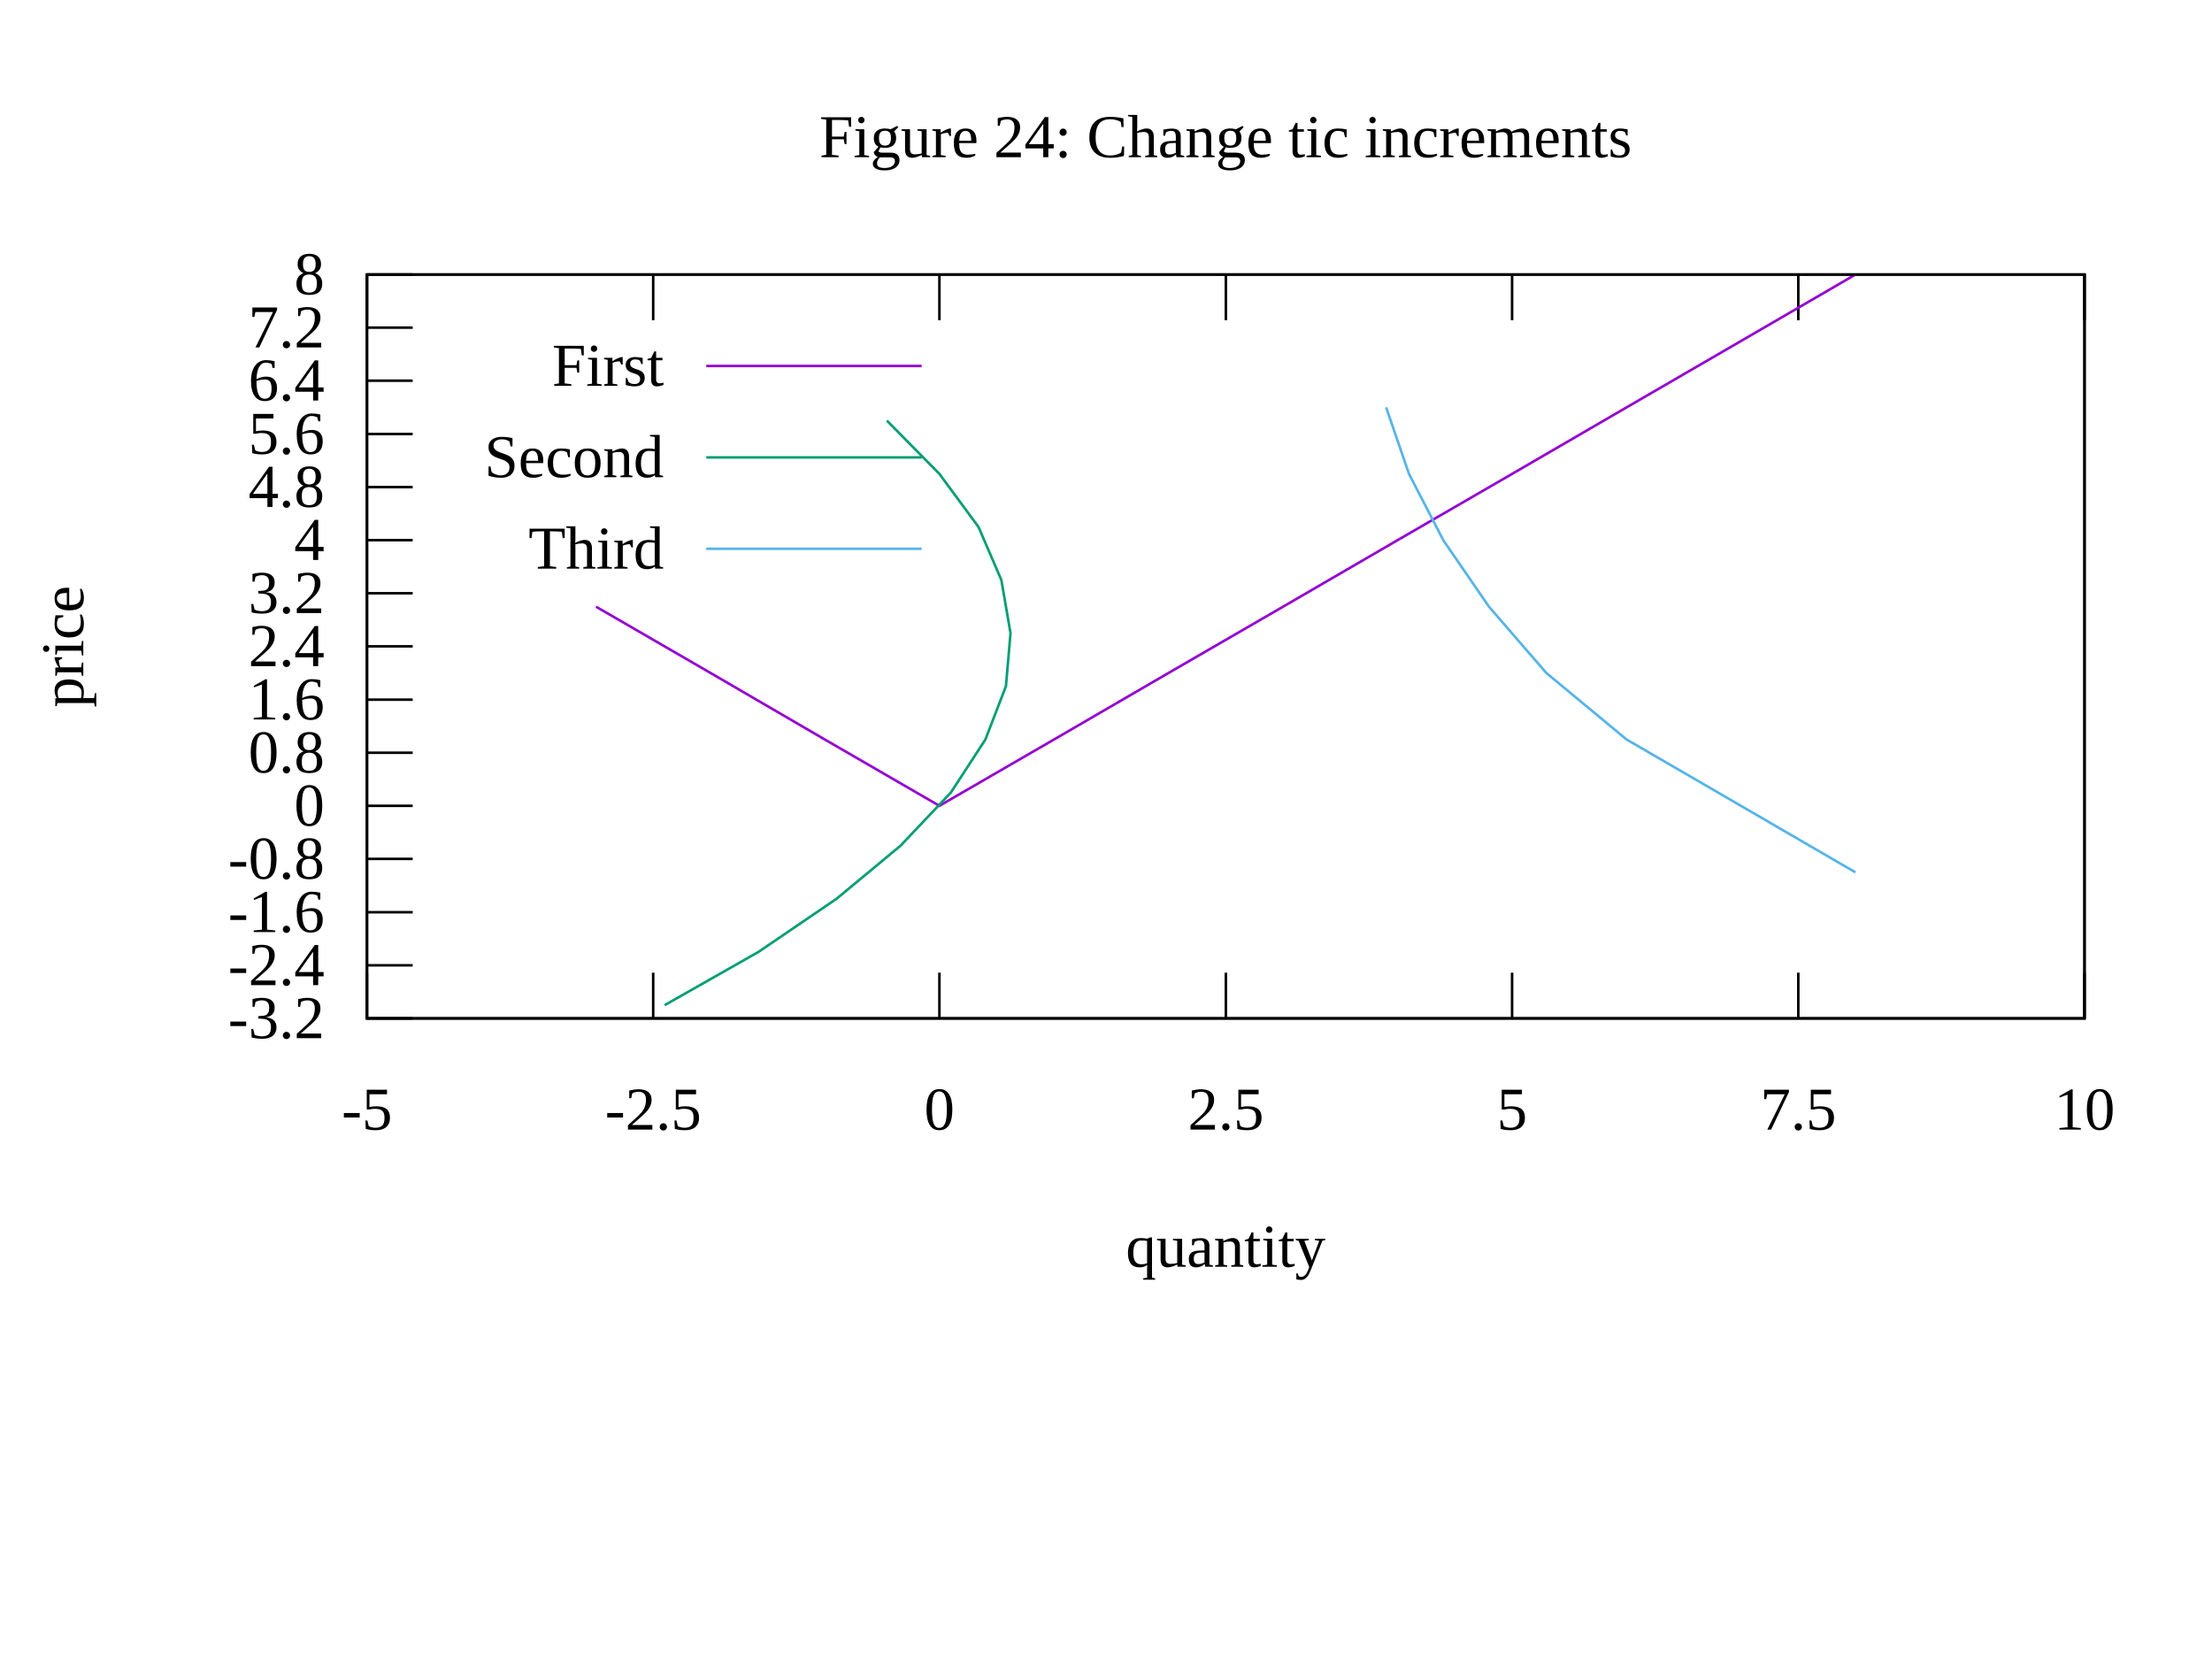
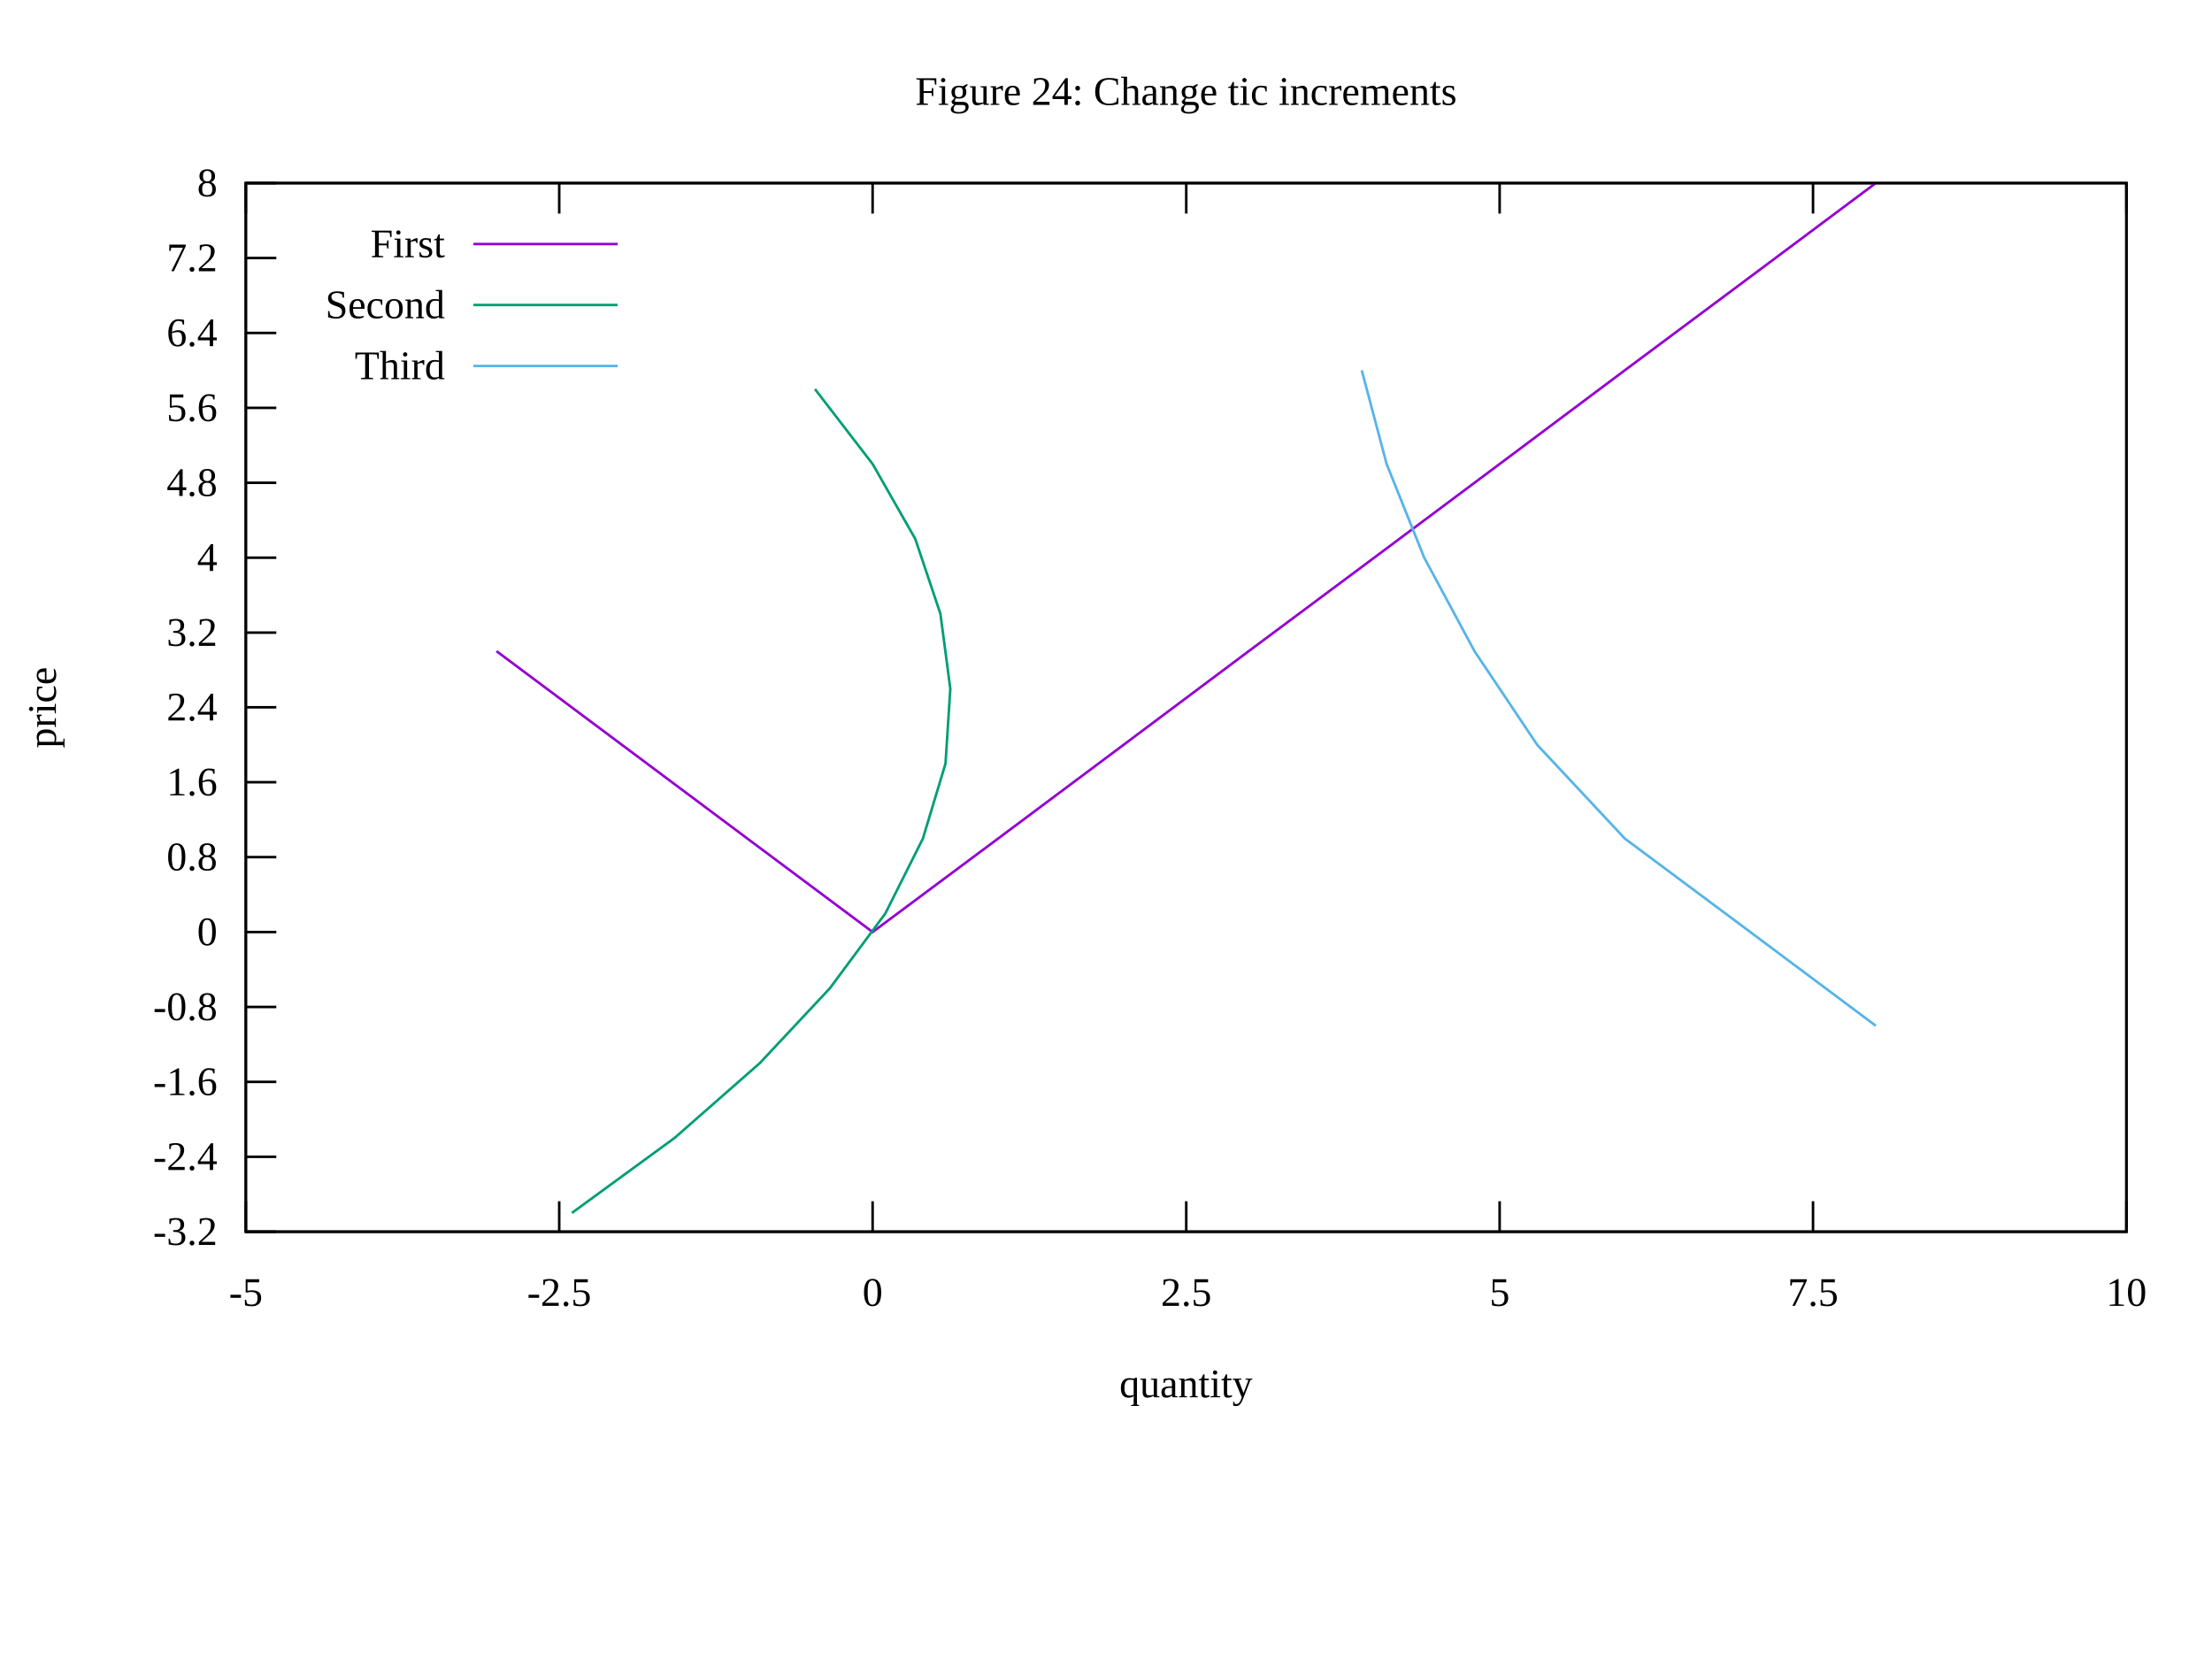
<svg xmlns="http://www.w3.org/2000/svg" xmlns:xlink="http://www.w3.org/1999/xlink" width="871" height="653" viewBox="0 0 871 653">
  <g id="gnuplot_canvas">
    <rect x="0" y="0" width="871" height="653" fill="none" />
    <defs>
      <circle id="gpDot" r="0.5" stroke-width="0.5" />
-       <path id="gpPt0" stroke-width="0.111" stroke="currentColor" d="M-1,0 h2 M0,-1 v2" />
-       <path id="gpPt1" stroke-width="0.111" stroke="currentColor" d="M-1,-1 L1,1 M1,-1 L-1,1" />
-       <path id="gpPt2" stroke-width="0.111" stroke="currentColor" d="M-1,0 L1,0 M0,-1 L0,1 M-1,-1 L1,1 M-1,1 L1,-1" />
-       <rect id="gpPt3" stroke-width="0.111" stroke="currentColor" x="-1" y="-1" width="2" height="2" />
-       <rect id="gpPt4" stroke-width="0.111" stroke="currentColor" fill="currentColor" x="-1" y="-1" width="2" height="2" />
-       <circle id="gpPt5" stroke-width="0.111" stroke="currentColor" cx="0" cy="0" r="1" />
+       <path id="gpPt0" stroke-width="0.167" stroke="currentColor" d="M-1,0 h2 M0,-1 v2" />
+       <path id="gpPt1" stroke-width="0.167" stroke="currentColor" d="M-1,-1 L1,1 M1,-1 L-1,1" />
+       <path id="gpPt2" stroke-width="0.167" stroke="currentColor" d="M-1,0 L1,0 M0,-1 L0,1 M-1,-1 L1,1 M-1,1 L1,-1" />
+       <rect id="gpPt3" stroke-width="0.167" stroke="currentColor" x="-1" y="-1" width="2" height="2" />
+       <rect id="gpPt4" stroke-width="0.167" stroke="currentColor" fill="currentColor" x="-1" y="-1" width="2" height="2" />
+       <circle id="gpPt5" stroke-width="0.167" stroke="currentColor" cx="0" cy="0" r="1" />
      <use xlink:href="#gpPt5" id="gpPt6" fill="currentColor" stroke="none" />
-       <path id="gpPt7" stroke-width="0.111" stroke="currentColor" d="M0,-1.33 L-1.33,0.67 L1.33,0.67 z" />
+       <path id="gpPt7" stroke-width="0.167" stroke="currentColor" d="M0,-1.33 L-1.33,0.67 L1.33,0.67 z" />
      <use xlink:href="#gpPt7" id="gpPt8" fill="currentColor" stroke="none" />
      <use xlink:href="#gpPt7" id="gpPt9" stroke="currentColor" transform="rotate(180)" />
      <use xlink:href="#gpPt9" id="gpPt10" fill="currentColor" stroke="none" />
      <use xlink:href="#gpPt3" id="gpPt11" stroke="currentColor" transform="rotate(45)" />
      <use xlink:href="#gpPt11" id="gpPt12" fill="currentColor" stroke="none" />
-       <path id="gpPt13" stroke-width="0.111" stroke="currentColor" d="M0,1.330 L1.265,0.411 L0.782,-1.067 L-0.782,-1.076 L-1.265,0.411 z" />
+       <path id="gpPt13" stroke-width="0.167" stroke="currentColor" d="M0,1.330 L1.265,0.411 L0.782,-1.067 L-0.782,-1.076 L-1.265,0.411 z" />
      <use xlink:href="#gpPt13" id="gpPt14" fill="currentColor" stroke="none" />
      <filter id="textbox" filterUnits="objectBoundingBox" x="0" y="0" height="1" width="1">
        <feFlood flood-color="white" flood-opacity="1" result="bgnd" />
        <feComposite in="SourceGraphic" in2="bgnd" operator="atop" />
      </filter>
      <filter id="greybox" filterUnits="objectBoundingBox" x="0" y="0" height="1" width="1">
        <feFlood flood-color="lightgrey" flood-opacity="1" result="grey" />
        <feComposite in="SourceGraphic" in2="grey" operator="atop" />
      </filter>
    </defs>
    <g fill="none" color="white" stroke="currentColor" stroke-width="1.00" stroke-linecap="butt" stroke-linejoin="miter">
</g>
    <g fill="none" color="black" stroke="currentColor" stroke-width="1.00" stroke-linecap="butt" stroke-linejoin="miter">
-       <path stroke="black" d="M144.5,401.0 L162.5,401.0  " />
-       <g transform="translate(127.8,408.8)" stroke="none" fill="black" font-family="Times New Roman" font-size="24.00" text-anchor="end">
+       <path stroke="black" d="M96.8,485.0 L108.8,485.0  " />
+       <g transform="translate(85.6,490.2)" stroke="none" fill="black" font-family="Times New Roman" font-size="16.00" text-anchor="end">
        <text>
          <tspan font-family="Times New Roman">-3.2</tspan>
        </text>
      </g>
    </g>
    <g fill="none" color="black" stroke="currentColor" stroke-width="1.00" stroke-linecap="butt" stroke-linejoin="miter">
-       <path stroke="black" d="M144.5,380.1 L162.5,380.1  " />
-       <g transform="translate(127.8,387.9)" stroke="none" fill="black" font-family="Times New Roman" font-size="24.00" text-anchor="end">
+       <path stroke="black" d="M96.8,455.5 L108.8,455.5  " />
+       <g transform="translate(85.6,460.7)" stroke="none" fill="black" font-family="Times New Roman" font-size="16.00" text-anchor="end">
        <text>
          <tspan font-family="Times New Roman">-2.4</tspan>
        </text>
      </g>
    </g>
    <g fill="none" color="black" stroke="currentColor" stroke-width="1.00" stroke-linecap="butt" stroke-linejoin="miter">
-       <path stroke="black" d="M144.5,359.2 L162.5,359.2  " />
-       <g transform="translate(127.8,367.0)" stroke="none" fill="black" font-family="Times New Roman" font-size="24.00" text-anchor="end">
+       <path stroke="black" d="M96.8,426.0 L108.8,426.0  " />
+       <g transform="translate(85.6,431.2)" stroke="none" fill="black" font-family="Times New Roman" font-size="16.00" text-anchor="end">
        <text>
          <tspan font-family="Times New Roman">-1.6</tspan>
        </text>
      </g>
    </g>
    <g fill="none" color="black" stroke="currentColor" stroke-width="1.00" stroke-linecap="butt" stroke-linejoin="miter">
-       <path stroke="black" d="M144.5,338.2 L162.5,338.2  " />
-       <g transform="translate(127.8,346.0)" stroke="none" fill="black" font-family="Times New Roman" font-size="24.00" text-anchor="end">
+       <path stroke="black" d="M96.8,396.5 L108.8,396.5  " />
+       <g transform="translate(85.6,401.7)" stroke="none" fill="black" font-family="Times New Roman" font-size="16.00" text-anchor="end">
        <text>
          <tspan font-family="Times New Roman">-0.8</tspan>
        </text>
      </g>
    </g>
    <g fill="none" color="black" stroke="currentColor" stroke-width="1.00" stroke-linecap="butt" stroke-linejoin="miter">
-       <path stroke="black" d="M144.5,317.3 L162.5,317.3  " />
-       <g transform="translate(127.8,325.1)" stroke="none" fill="black" font-family="Times New Roman" font-size="24.00" text-anchor="end">
+       <path stroke="black" d="M96.8,367.0 L108.8,367.0  " />
+       <g transform="translate(85.6,372.2)" stroke="none" fill="black" font-family="Times New Roman" font-size="16.00" text-anchor="end">
        <text>
          <tspan font-family="Times New Roman"> 0</tspan>
        </text>
      </g>
    </g>
    <g fill="none" color="black" stroke="currentColor" stroke-width="1.00" stroke-linecap="butt" stroke-linejoin="miter">
-       <path stroke="black" d="M144.5,296.4 L162.5,296.4  " />
-       <g transform="translate(127.8,304.2)" stroke="none" fill="black" font-family="Times New Roman" font-size="24.00" text-anchor="end">
+       <path stroke="black" d="M96.8,337.5 L108.8,337.5  " />
+       <g transform="translate(85.6,342.7)" stroke="none" fill="black" font-family="Times New Roman" font-size="16.00" text-anchor="end">
        <text>
          <tspan font-family="Times New Roman"> 0.8</tspan>
        </text>
      </g>
    </g>
    <g fill="none" color="black" stroke="currentColor" stroke-width="1.00" stroke-linecap="butt" stroke-linejoin="miter">
-       <path stroke="black" d="M144.5,275.5 L162.5,275.5  " />
-       <g transform="translate(127.8,283.3)" stroke="none" fill="black" font-family="Times New Roman" font-size="24.00" text-anchor="end">
+       <path stroke="black" d="M96.8,308.0 L108.8,308.0  " />
+       <g transform="translate(85.6,313.2)" stroke="none" fill="black" font-family="Times New Roman" font-size="16.00" text-anchor="end">
        <text>
          <tspan font-family="Times New Roman"> 1.6</tspan>
        </text>
      </g>
    </g>
    <g fill="none" color="black" stroke="currentColor" stroke-width="1.00" stroke-linecap="butt" stroke-linejoin="miter">
-       <path stroke="black" d="M144.5,254.5 L162.5,254.5  " />
-       <g transform="translate(127.8,262.3)" stroke="none" fill="black" font-family="Times New Roman" font-size="24.00" text-anchor="end">
+       <path stroke="black" d="M96.8,278.5 L108.8,278.5  " />
+       <g transform="translate(85.6,283.7)" stroke="none" fill="black" font-family="Times New Roman" font-size="16.00" text-anchor="end">
        <text>
          <tspan font-family="Times New Roman"> 2.4</tspan>
        </text>
      </g>
    </g>
    <g fill="none" color="black" stroke="currentColor" stroke-width="1.00" stroke-linecap="butt" stroke-linejoin="miter">
-       <path stroke="black" d="M144.5,233.6 L162.5,233.6  " />
-       <g transform="translate(127.8,241.4)" stroke="none" fill="black" font-family="Times New Roman" font-size="24.00" text-anchor="end">
+       <path stroke="black" d="M96.8,249.1 L108.8,249.1  " />
+       <g transform="translate(85.6,254.3)" stroke="none" fill="black" font-family="Times New Roman" font-size="16.00" text-anchor="end">
        <text>
          <tspan font-family="Times New Roman"> 3.2</tspan>
        </text>
      </g>
    </g>
    <g fill="none" color="black" stroke="currentColor" stroke-width="1.00" stroke-linecap="butt" stroke-linejoin="miter">
-       <path stroke="black" d="M144.5,212.7 L162.5,212.7  " />
-       <g transform="translate(127.8,220.5)" stroke="none" fill="black" font-family="Times New Roman" font-size="24.00" text-anchor="end">
+       <path stroke="black" d="M96.8,219.6 L108.8,219.6  " />
+       <g transform="translate(85.6,224.8)" stroke="none" fill="black" font-family="Times New Roman" font-size="16.00" text-anchor="end">
        <text>
          <tspan font-family="Times New Roman"> 4</tspan>
        </text>
      </g>
    </g>
    <g fill="none" color="black" stroke="currentColor" stroke-width="1.00" stroke-linecap="butt" stroke-linejoin="miter">
-       <path stroke="black" d="M144.5,191.8 L162.5,191.8  " />
-       <g transform="translate(127.8,199.6)" stroke="none" fill="black" font-family="Times New Roman" font-size="24.00" text-anchor="end">
+       <path stroke="black" d="M96.8,190.1 L108.8,190.1  " />
+       <g transform="translate(85.6,195.3)" stroke="none" fill="black" font-family="Times New Roman" font-size="16.00" text-anchor="end">
        <text>
          <tspan font-family="Times New Roman"> 4.8</tspan>
        </text>
      </g>
    </g>
    <g fill="none" color="black" stroke="currentColor" stroke-width="1.00" stroke-linecap="butt" stroke-linejoin="miter">
-       <path stroke="black" d="M144.5,170.9 L162.5,170.9  " />
-       <g transform="translate(127.8,178.7)" stroke="none" fill="black" font-family="Times New Roman" font-size="24.00" text-anchor="end">
+       <path stroke="black" d="M96.8,160.6 L108.8,160.6  " />
+       <g transform="translate(85.6,165.8)" stroke="none" fill="black" font-family="Times New Roman" font-size="16.00" text-anchor="end">
        <text>
          <tspan font-family="Times New Roman"> 5.6</tspan>
        </text>
      </g>
    </g>
    <g fill="none" color="black" stroke="currentColor" stroke-width="1.00" stroke-linecap="butt" stroke-linejoin="miter">
-       <path stroke="black" d="M144.5,149.9 L162.5,149.9  " />
-       <g transform="translate(127.8,157.7)" stroke="none" fill="black" font-family="Times New Roman" font-size="24.00" text-anchor="end">
+       <path stroke="black" d="M96.8,131.1 L108.8,131.1  " />
+       <g transform="translate(85.6,136.3)" stroke="none" fill="black" font-family="Times New Roman" font-size="16.00" text-anchor="end">
        <text>
          <tspan font-family="Times New Roman"> 6.4</tspan>
        </text>
      </g>
    </g>
    <g fill="none" color="black" stroke="currentColor" stroke-width="1.00" stroke-linecap="butt" stroke-linejoin="miter">
-       <path stroke="black" d="M144.5,129.0 L162.5,129.0  " />
-       <g transform="translate(127.8,136.8)" stroke="none" fill="black" font-family="Times New Roman" font-size="24.00" text-anchor="end">
+       <path stroke="black" d="M96.8,101.6 L108.8,101.6  " />
+       <g transform="translate(85.6,106.8)" stroke="none" fill="black" font-family="Times New Roman" font-size="16.00" text-anchor="end">
        <text>
          <tspan font-family="Times New Roman"> 7.2</tspan>
        </text>
      </g>
    </g>
    <g fill="none" color="black" stroke="currentColor" stroke-width="1.00" stroke-linecap="butt" stroke-linejoin="miter">
-       <path stroke="black" d="M144.5,108.1 L162.5,108.1  " />
-       <g transform="translate(127.8,115.9)" stroke="none" fill="black" font-family="Times New Roman" font-size="24.00" text-anchor="end">
+       <path stroke="black" d="M96.8,72.1 L108.8,72.1  " />
+       <g transform="translate(85.6,77.3)" stroke="none" fill="black" font-family="Times New Roman" font-size="16.00" text-anchor="end">
        <text>
          <tspan font-family="Times New Roman"> 8</tspan>
        </text>
      </g>
    </g>
    <g fill="none" color="black" stroke="currentColor" stroke-width="1.00" stroke-linecap="butt" stroke-linejoin="miter">
-       <path stroke="black" d="M144.5,401.0 L144.5,383.0 M144.5,108.1 L144.5,126.1  " />
-       <g transform="translate(144.5,444.8)" stroke="none" fill="black" font-family="Times New Roman" font-size="24.00" text-anchor="middle">
+       <path stroke="black" d="M96.8,485.0 L96.8,473.0 M96.8,72.1 L96.8,84.1  " />
+       <g transform="translate(96.8,514.2)" stroke="none" fill="black" font-family="Times New Roman" font-size="16.00" text-anchor="middle">
        <text>
          <tspan font-family="Times New Roman">-5</tspan>
        </text>
      </g>
    </g>
    <g fill="none" color="black" stroke="currentColor" stroke-width="1.00" stroke-linecap="butt" stroke-linejoin="miter">
-       <path stroke="black" d="M257.2,401.0 L257.2,383.0 M257.2,108.1 L257.2,126.1  " />
-       <g transform="translate(257.2,444.8)" stroke="none" fill="black" font-family="Times New Roman" font-size="24.00" text-anchor="middle">
+       <path stroke="black" d="M220.2,485.0 L220.2,473.0 M220.2,72.1 L220.2,84.1  " />
+       <g transform="translate(220.2,514.2)" stroke="none" fill="black" font-family="Times New Roman" font-size="16.00" text-anchor="middle">
        <text>
          <tspan font-family="Times New Roman">-2.5</tspan>
        </text>
      </g>
    </g>
    <g fill="none" color="black" stroke="currentColor" stroke-width="1.00" stroke-linecap="butt" stroke-linejoin="miter">
-       <path stroke="black" d="M369.9,401.0 L369.9,383.0 M369.9,108.1 L369.9,126.1  " />
-       <g transform="translate(369.9,444.8)" stroke="none" fill="black" font-family="Times New Roman" font-size="24.00" text-anchor="middle">
+       <path stroke="black" d="M343.6,485.0 L343.6,473.0 M343.6,72.1 L343.6,84.1  " />
+       <g transform="translate(343.6,514.2)" stroke="none" fill="black" font-family="Times New Roman" font-size="16.00" text-anchor="middle">
        <text>
          <tspan font-family="Times New Roman"> 0</tspan>
        </text>
      </g>
    </g>
    <g fill="none" color="black" stroke="currentColor" stroke-width="1.00" stroke-linecap="butt" stroke-linejoin="miter">
-       <path stroke="black" d="M482.7,401.0 L482.7,383.0 M482.7,108.1 L482.7,126.1  " />
-       <g transform="translate(482.7,444.8)" stroke="none" fill="black" font-family="Times New Roman" font-size="24.00" text-anchor="middle">
+       <path stroke="black" d="M467.1,485.0 L467.1,473.0 M467.1,72.1 L467.1,84.1  " />
+       <g transform="translate(467.1,514.2)" stroke="none" fill="black" font-family="Times New Roman" font-size="16.00" text-anchor="middle">
        <text>
          <tspan font-family="Times New Roman"> 2.5</tspan>
        </text>
      </g>
    </g>
    <g fill="none" color="black" stroke="currentColor" stroke-width="1.00" stroke-linecap="butt" stroke-linejoin="miter">
-       <path stroke="black" d="M595.4,401.0 L595.4,383.0 M595.4,108.1 L595.4,126.1  " />
-       <g transform="translate(595.4,444.8)" stroke="none" fill="black" font-family="Times New Roman" font-size="24.00" text-anchor="middle">
+       <path stroke="black" d="M590.5,485.0 L590.5,473.0 M590.5,72.1 L590.5,84.1  " />
+       <g transform="translate(590.5,514.2)" stroke="none" fill="black" font-family="Times New Roman" font-size="16.00" text-anchor="middle">
        <text>
          <tspan font-family="Times New Roman"> 5</tspan>
        </text>
      </g>
    </g>
    <g fill="none" color="black" stroke="currentColor" stroke-width="1.00" stroke-linecap="butt" stroke-linejoin="miter">
-       <path stroke="black" d="M708.1,401.0 L708.1,383.0 M708.1,108.1 L708.1,126.1  " />
-       <g transform="translate(708.1,444.8)" stroke="none" fill="black" font-family="Times New Roman" font-size="24.00" text-anchor="middle">
+       <path stroke="black" d="M713.9,485.0 L713.9,473.0 M713.9,72.1 L713.9,84.1  " />
+       <g transform="translate(713.9,514.2)" stroke="none" fill="black" font-family="Times New Roman" font-size="16.00" text-anchor="middle">
        <text>
          <tspan font-family="Times New Roman"> 7.5</tspan>
        </text>
      </g>
    </g>
    <g fill="none" color="black" stroke="currentColor" stroke-width="1.00" stroke-linecap="butt" stroke-linejoin="miter">
-       <path stroke="black" d="M820.8,401.0 L820.8,383.0 M820.8,108.1 L820.8,126.1  " />
-       <g transform="translate(820.8,444.8)" stroke="none" fill="black" font-family="Times New Roman" font-size="24.00" text-anchor="middle">
+       <path stroke="black" d="M837.3,485.0 L837.3,473.0 M837.3,72.1 L837.3,84.1  " />
+       <g transform="translate(837.3,514.2)" stroke="none" fill="black" font-family="Times New Roman" font-size="16.00" text-anchor="middle">
        <text>
          <tspan font-family="Times New Roman"> 10</tspan>
        </text>
      </g>
    </g>
    <g fill="none" color="black" stroke="currentColor" stroke-width="1.00" stroke-linecap="butt" stroke-linejoin="miter">
</g>
    <g fill="none" color="black" stroke="currentColor" stroke-width="1.00" stroke-linecap="butt" stroke-linejoin="miter">
-       <path stroke="black" d="M144.5,108.1 L144.5,401.0 L820.8,401.0 L820.8,108.1 L144.5,108.1 Z  " />
-     </g>
-     <g fill="none" color="black" stroke="currentColor" stroke-width="1.00" stroke-linecap="butt" stroke-linejoin="miter">
-       <g transform="translate(32.8,254.6) rotate(270)" stroke="none" fill="black" font-family="Times New Roman" font-size="24.00" text-anchor="middle">
+       <path stroke="black" d="M96.8,72.1 L96.8,485.0 L837.3,485.0 L837.3,72.1 L96.8,72.1 Z  " />
+     </g>
+     <g fill="none" color="black" stroke="currentColor" stroke-width="1.00" stroke-linecap="butt" stroke-linejoin="miter">
+       <g transform="translate(22.0,278.6) rotate(270)" stroke="none" fill="black" font-family="Times New Roman" font-size="16.00" text-anchor="middle">
        <text>
          <tspan font-family="Times New Roman">price</tspan>
        </text>
      </g>
    </g>
    <g fill="none" color="black" stroke="currentColor" stroke-width="1.00" stroke-linecap="butt" stroke-linejoin="miter">
-       <g transform="translate(482.6,498.8)" stroke="none" fill="black" font-family="Times New Roman" font-size="24.00" text-anchor="middle">
+       <g transform="translate(467.0,550.2)" stroke="none" fill="black" font-family="Times New Roman" font-size="16.00" text-anchor="middle">
        <text>
          <tspan font-family="Times New Roman">quantity</tspan>
        </text>
      </g>
    </g>
    <g fill="none" color="black" stroke="currentColor" stroke-width="1.00" stroke-linecap="butt" stroke-linejoin="miter">
-       <g transform="translate(482.6,61.9)" stroke="none" fill="black" font-family="Times New Roman" font-size="24.00" text-anchor="middle">
+       <g transform="translate(467.0,41.3)" stroke="none" fill="black" font-family="Times New Roman" font-size="16.00" text-anchor="middle">
        <text>
          <tspan font-family="Times New Roman">Figure 24: Change tic increments</tspan>
        </text>
      </g>
    </g>
    <g id="gnuplot_plot_1">
      <g fill="none" color="black" stroke="currentColor" stroke-width="1.00" stroke-linecap="butt" stroke-linejoin="miter">
-         <g transform="translate(261.4,151.9)" stroke="none" fill="black" font-family="Times New Roman" font-size="24.00" text-anchor="end">
+         <g transform="translate(175.2,101.3)" stroke="none" fill="black" font-family="Times New Roman" font-size="16.00" text-anchor="end">
          <text>
            <tspan font-family="Times New Roman">First</tspan>
          </text>
        </g>
      </g>
      <g fill="none" color="black" stroke="currentColor" stroke-width="1.00" stroke-linecap="butt" stroke-linejoin="miter">
-         <path stroke="rgb(148,   0, 211)" d="M278.1,144.1 L362.9,144.1 M234.7,238.9 L279.8,265.0 L324.8,291.2 L369.9,317.3 L415.0,291.2 L460.1,265.0   L505.2,238.9 L550.3,212.7 L595.4,186.6 L640.5,160.4 L685.5,134.3 L730.6,108.1  " />
+         <path stroke="rgb(148,   0, 211)" d="M186.4,96.1 L243.2,96.1 M195.5,256.4 L244.9,293.3 L294.3,330.2 L343.6,367.0 L393.0,330.2 L442.4,293.3   L491.7,256.4 L541.1,219.6 L590.5,182.7 L639.8,145.8 L689.2,109.0 L738.6,72.1  " />
      </g>
    </g>
    <g id="gnuplot_plot_2">
      <g fill="none" color="black" stroke="currentColor" stroke-width="1.00" stroke-linecap="butt" stroke-linejoin="miter">
-         <g transform="translate(261.4,187.9)" stroke="none" fill="black" font-family="Times New Roman" font-size="24.00" text-anchor="end">
+         <g transform="translate(175.2,125.3)" stroke="none" fill="black" font-family="Times New Roman" font-size="16.00" text-anchor="end">
          <text>
            <tspan font-family="Times New Roman">Second</tspan>
          </text>
        </g>
      </g>
      <g fill="none" color="black" stroke="currentColor" stroke-width="1.00" stroke-linecap="butt" stroke-linejoin="miter">
-         <path stroke="rgb(  0, 158, 115)" d="M278.1,180.1 L362.9,180.1 M261.7,395.8 L298.7,374.8 L329.4,353.9 L354.6,333.0 L374.4,312.1 L388.0,291.2   L396.1,270.2 L397.9,249.3 L394.3,228.4 L385.3,207.5 L369.9,186.6 L349.2,165.6  " />
+         <path stroke="rgb(  0, 158, 115)" d="M186.4,120.1 L243.2,120.1 M225.2,477.6 L265.6,448.1 L299.2,418.6 L326.8,389.1 L348.6,359.7 L363.4,330.2   L372.3,300.7 L374.2,271.2 L370.3,241.7 L360.4,212.2 L343.6,182.7 L320.9,153.2  " />
      </g>
    </g>
    <g id="gnuplot_plot_3">
      <g fill="none" color="black" stroke="currentColor" stroke-width="1.00" stroke-linecap="butt" stroke-linejoin="miter">
-         <g transform="translate(261.4,223.9)" stroke="none" fill="black" font-family="Times New Roman" font-size="24.00" text-anchor="end">
+         <g transform="translate(175.2,149.3)" stroke="none" fill="black" font-family="Times New Roman" font-size="16.00" text-anchor="end">
          <text>
            <tspan font-family="Times New Roman">Third</tspan>
          </text>
        </g>
      </g>
      <g fill="none" color="black" stroke="currentColor" stroke-width="1.00" stroke-linecap="butt" stroke-linejoin="miter">
-         <path stroke="rgb( 86, 180, 233)" d="M278.1,216.1 L362.9,216.1 M730.6,343.5 L685.5,317.3 L640.5,291.2 L608.9,265.0 L586.3,238.9 L568.3,212.7   L554.8,186.6 L545.8,160.4  " />
+         <path stroke="rgb( 86, 180, 233)" d="M186.4,144.1 L243.2,144.1 M738.6,403.9 L689.2,367.0 L639.8,330.2 L605.3,293.3 L580.6,256.4 L560.8,219.6   L546.0,182.7 L536.2,145.8  " />
      </g>
    </g>
    <g fill="none" color="white" stroke="rgb( 86, 180, 233)" stroke-width="2.00" stroke-linecap="butt" stroke-linejoin="miter">
</g>
    <g fill="none" color="black" stroke="currentColor" stroke-width="2.00" stroke-linecap="butt" stroke-linejoin="miter">
</g>
    <g fill="none" color="black" stroke="black" stroke-width="1.00" stroke-linecap="butt" stroke-linejoin="miter">
</g>
    <g fill="none" color="black" stroke="currentColor" stroke-width="1.00" stroke-linecap="butt" stroke-linejoin="miter">
-       <path stroke="black" d="M144.5,108.1 L144.5,401.0 L820.8,401.0 L820.8,108.1 L144.5,108.1 Z  " />
+       <path stroke="black" d="M96.8,72.1 L96.8,485.0 L837.3,485.0 L837.3,72.1 L96.8,72.1 Z  " />
    </g>
    <g fill="none" color="black" stroke="currentColor" stroke-width="1.00" stroke-linecap="butt" stroke-linejoin="miter">
</g>
  </g>
</svg>
